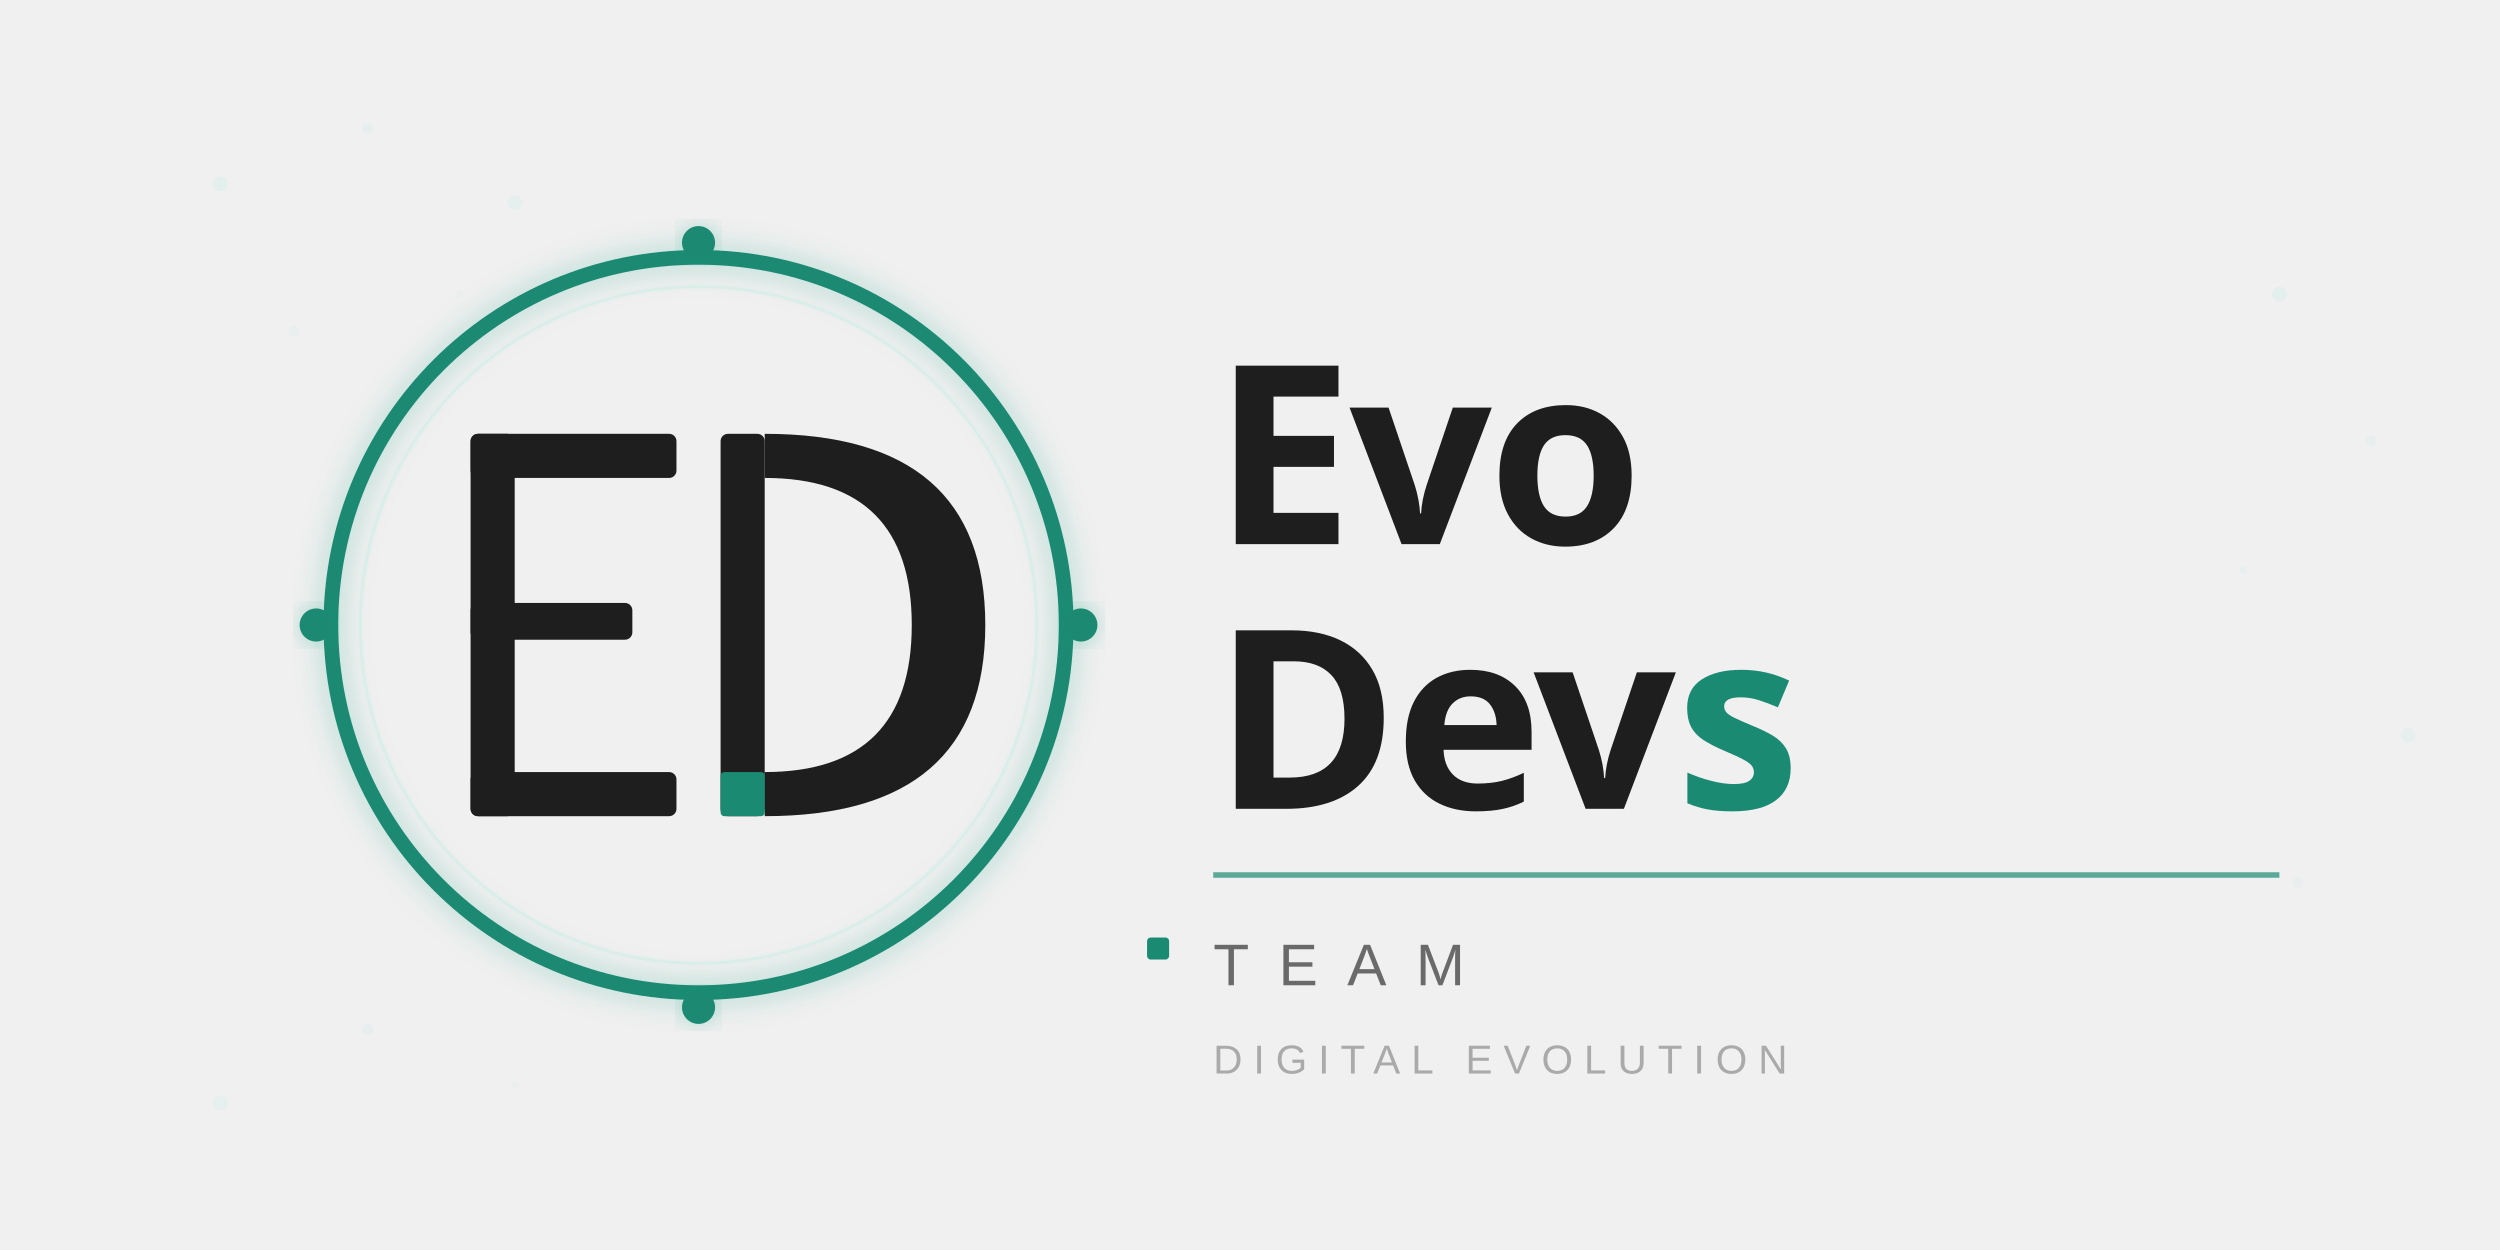
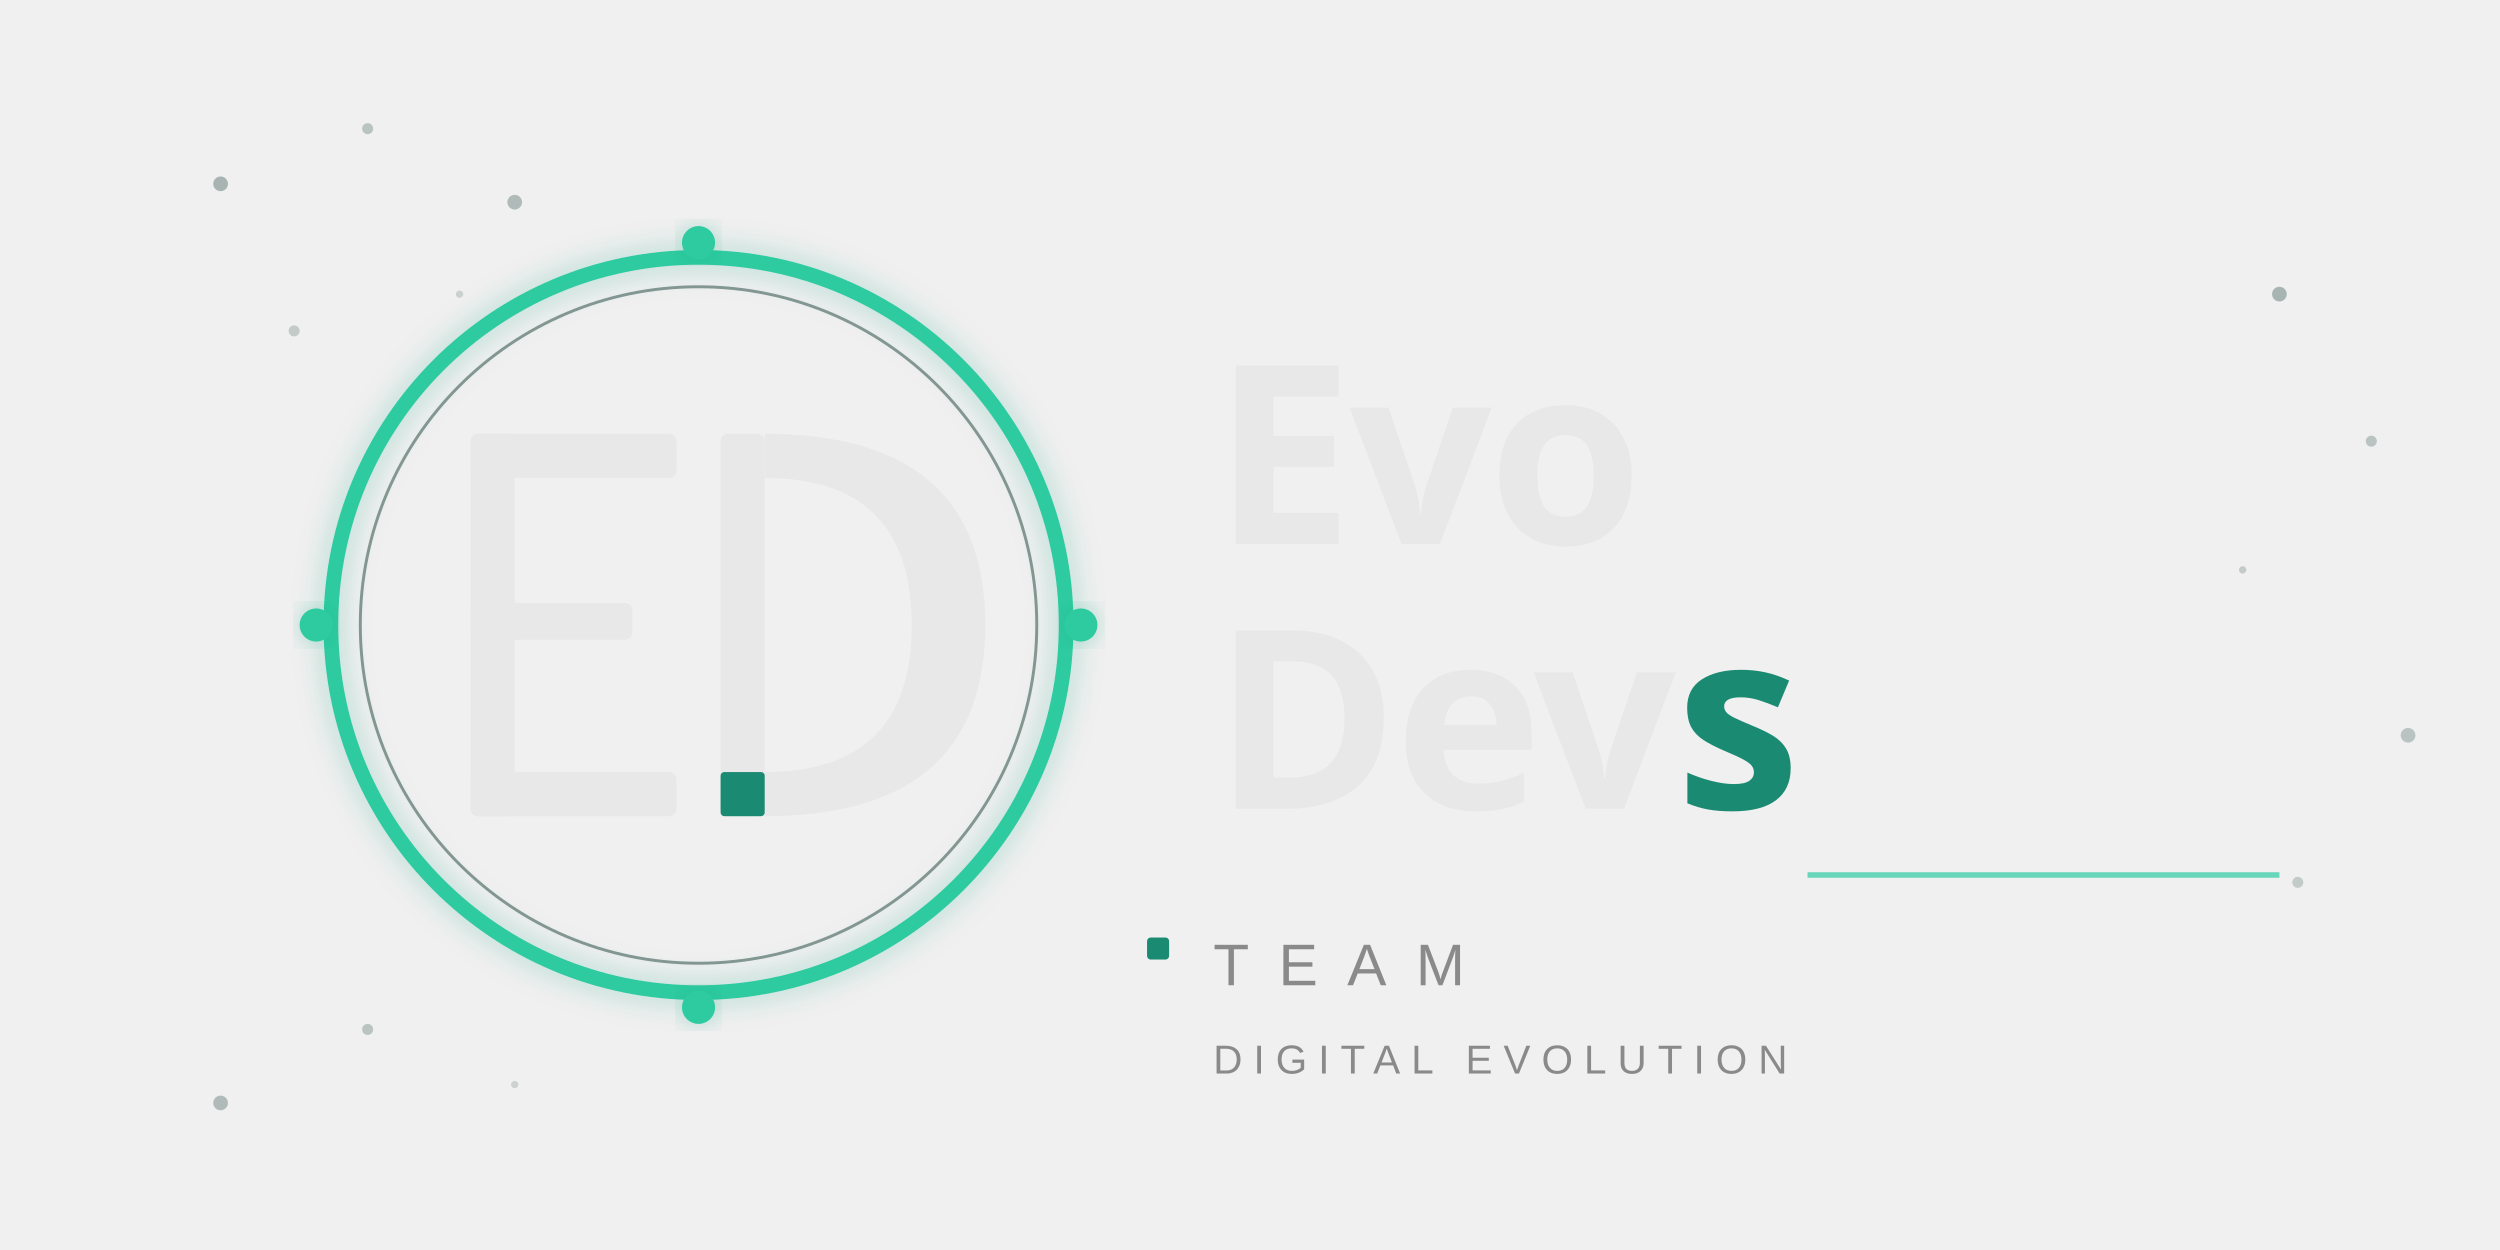
- <svg xmlns="http://www.w3.org/2000/svg" width="680" height="340" viewBox="0 0 680 340">
+ <svg xmlns="http://www.w3.org/2000/svg" width="100%" viewBox="0 0 680 340" role="img" style="">
  <defs>
    <filter id="soft-glow" x="-20%" y="-20%" width="140%" height="140%">
      <feGaussianBlur in="SourceAlpha" stdDeviation="4" result="blur" />
      <feFlood flood-color="#1a9e7a" flood-opacity="0.35" result="color" />
      <feComposite in="color" in2="blur" operator="in" result="glow" />
      <feMerge>
        <feMergeNode in="glow" />
        <feMergeNode in="SourceGraphic" />
      </feMerge>
    </filter>
+     <filter id="inner-depth" x="-10%" y="-10%" width="120%" height="120%">
+       <feGaussianBlur in="SourceAlpha" stdDeviation="3" result="blur" />
+       <feOffset dx="0" dy="1" />
+       <feComposite in2="SourceAlpha" operator="inside" result="shadow" />
+       <feMerge>
+         <feMergeNode />
+         <feMergeNode in="SourceGraphic" />
+       </feMerge>
+     </filter>
+     <mask id="imagine-text-gaps-ynsabd" maskUnits="userSpaceOnUse">
+       <rect x="0" y="0" width="680" height="340" fill="white" />
+       <rect x="326" y="73" width="123.883" height="97" fill="black" rx="2" />
+       <rect x="326" y="145" width="165.65" height="97" fill="black" rx="2" />
+       <rect x="326" y="250" width="82.25" height="25" fill="black" rx="2" />
+       <rect x="326" y="279" width="157.117" height="18" fill="black" rx="2" />
+     </mask>
  </defs>
-   <circle cx="60" cy="50" r="2" fill="#d0ede8" opacity="0.4" />
-   <circle cx="100" cy="35" r="1.5" fill="#d0ede8" opacity="0.3" />
-   <circle cx="140" cy="55" r="2" fill="#d0ede8" opacity="0.35" />
-   <circle cx="80" cy="90" r="1.5" fill="#d0ede8" opacity="0.25" />
-   <circle cx="125" cy="80" r="1" fill="#d0ede8" opacity="0.2" />
-   <circle cx="620" cy="80" r="2" fill="#d0ede8" opacity="0.4" />
-   <circle cx="645" cy="120" r="1.5" fill="#d0ede8" opacity="0.3" />
-   <circle cx="610" cy="155" r="1" fill="#d0ede8" opacity="0.25" />
-   <circle cx="655" cy="200" r="2" fill="#d0ede8" opacity="0.3" />
-   <circle cx="625" cy="240" r="1.5" fill="#d0ede8" opacity="0.25" />
-   <circle cx="100" cy="280" r="1.5" fill="#d0ede8" opacity="0.3" />
-   <circle cx="60" cy="300" r="2" fill="#d0ede8" opacity="0.35" />
-   <circle cx="140" cy="295" r="1" fill="#d0ede8" opacity="0.2" />
-   <circle cx="190" cy="170" r="100" fill="none" stroke="#1b8a72" stroke-width="4" filter="url(#soft-glow)" />
-   <circle cx="190" cy="170" r="92" fill="none" stroke="#c8eee6" stroke-width="0.8" opacity="0.5" />
-   <circle cx="190" cy="66" r="4.5" fill="#1b8a72" filter="url(#soft-glow)" />
-   <circle cx="294" cy="170" r="4.5" fill="#1b8a72" filter="url(#soft-glow)" />
-   <circle cx="190" cy="274" r="4.5" fill="#1b8a72" filter="url(#soft-glow)" />
-   <circle cx="86" cy="170" r="4.5" fill="#1b8a72" filter="url(#soft-glow)" />
-   <rect x="128" y="118" width="12" height="104" rx="2" fill="#1e1e1e" />
-   <rect x="128" y="118" width="56" height="12" rx="2" fill="#1e1e1e" />
-   <rect x="128" y="164" width="44" height="10" rx="2" fill="#1e1e1e" />
-   <rect x="128" y="210" width="56" height="12" rx="2" fill="#1e1e1e" />
-   <rect x="196" y="118" width="12" height="104" rx="2" fill="#1e1e1e" />
-   <path d="M208 118 Q268 118 268 170 Q268 222 208 222 L208 210 Q248 210 248 170 Q248 130 208 130 Z" fill="#1e1e1e" />
-   <rect x="196" y="210" width="12" height="12" rx="1" fill="#1b8a72" />
-   <text x="330" y="148" font-family="'Syne', 'Arial Black', sans-serif" font-weight="800" font-size="68" fill="#1e1e1e" letter-spacing="-1">Evo</text>
-   <text x="330" y="220" font-family="'Syne', 'Arial Black', sans-serif" font-weight="800" font-size="68" fill="#1e1e1e" letter-spacing="-1">Dev<tspan fill="#1b8a72">s</tspan>
+   <circle cx="60" cy="50" r="2" fill="#d0ede8" opacity="0.4" style="fill:rgb(58, 90, 84);stroke:none;color:rgb(251, 251, 254);stroke-width:1px;stroke-linecap:butt;stroke-linejoin:miter;opacity:0.4;font-family:&quot;Anthropic Sans&quot;, -apple-system, BlinkMacSystemFont, &quot;Segoe UI&quot;, sans-serif;font-size:16px;font-weight:400;text-anchor:start;dominant-baseline:auto" />
+   <circle cx="100" cy="35" r="1.5" fill="#d0ede8" opacity="0.3" style="fill:rgb(58, 90, 84);stroke:none;color:rgb(251, 251, 254);stroke-width:1px;stroke-linecap:butt;stroke-linejoin:miter;opacity:0.3;font-family:&quot;Anthropic Sans&quot;, -apple-system, BlinkMacSystemFont, &quot;Segoe UI&quot;, sans-serif;font-size:16px;font-weight:400;text-anchor:start;dominant-baseline:auto" />
+   <circle cx="140" cy="55" r="2" fill="#d0ede8" opacity="0.35" style="fill:rgb(58, 90, 84);stroke:none;color:rgb(251, 251, 254);stroke-width:1px;stroke-linecap:butt;stroke-linejoin:miter;opacity:0.35;font-family:&quot;Anthropic Sans&quot;, -apple-system, BlinkMacSystemFont, &quot;Segoe UI&quot;, sans-serif;font-size:16px;font-weight:400;text-anchor:start;dominant-baseline:auto" />
+   <circle cx="80" cy="90" r="1.5" fill="#d0ede8" opacity="0.25" style="fill:rgb(58, 90, 84);stroke:none;color:rgb(251, 251, 254);stroke-width:1px;stroke-linecap:butt;stroke-linejoin:miter;opacity:0.25;font-family:&quot;Anthropic Sans&quot;, -apple-system, BlinkMacSystemFont, &quot;Segoe UI&quot;, sans-serif;font-size:16px;font-weight:400;text-anchor:start;dominant-baseline:auto" />
+   <circle cx="125" cy="80" r="1" fill="#d0ede8" opacity="0.2" style="fill:rgb(58, 90, 84);stroke:none;color:rgb(251, 251, 254);stroke-width:1px;stroke-linecap:butt;stroke-linejoin:miter;opacity:0.2;font-family:&quot;Anthropic Sans&quot;, -apple-system, BlinkMacSystemFont, &quot;Segoe UI&quot;, sans-serif;font-size:16px;font-weight:400;text-anchor:start;dominant-baseline:auto" />
+   <circle cx="620" cy="80" r="2" fill="#d0ede8" opacity="0.4" style="fill:rgb(58, 90, 84);stroke:none;color:rgb(251, 251, 254);stroke-width:1px;stroke-linecap:butt;stroke-linejoin:miter;opacity:0.4;font-family:&quot;Anthropic Sans&quot;, -apple-system, BlinkMacSystemFont, &quot;Segoe UI&quot;, sans-serif;font-size:16px;font-weight:400;text-anchor:start;dominant-baseline:auto" />
+   <circle cx="645" cy="120" r="1.5" fill="#d0ede8" opacity="0.3" style="fill:rgb(58, 90, 84);stroke:none;color:rgb(251, 251, 254);stroke-width:1px;stroke-linecap:butt;stroke-linejoin:miter;opacity:0.3;font-family:&quot;Anthropic Sans&quot;, -apple-system, BlinkMacSystemFont, &quot;Segoe UI&quot;, sans-serif;font-size:16px;font-weight:400;text-anchor:start;dominant-baseline:auto" />
+   <circle cx="610" cy="155" r="1" fill="#d0ede8" opacity="0.25" style="fill:rgb(58, 90, 84);stroke:none;color:rgb(251, 251, 254);stroke-width:1px;stroke-linecap:butt;stroke-linejoin:miter;opacity:0.25;font-family:&quot;Anthropic Sans&quot;, -apple-system, BlinkMacSystemFont, &quot;Segoe UI&quot;, sans-serif;font-size:16px;font-weight:400;text-anchor:start;dominant-baseline:auto" />
+   <circle cx="655" cy="200" r="2" fill="#d0ede8" opacity="0.3" style="fill:rgb(58, 90, 84);stroke:none;color:rgb(251, 251, 254);stroke-width:1px;stroke-linecap:butt;stroke-linejoin:miter;opacity:0.3;font-family:&quot;Anthropic Sans&quot;, -apple-system, BlinkMacSystemFont, &quot;Segoe UI&quot;, sans-serif;font-size:16px;font-weight:400;text-anchor:start;dominant-baseline:auto" />
+   <circle cx="625" cy="240" r="1.5" fill="#d0ede8" opacity="0.25" style="fill:rgb(58, 90, 84);stroke:none;color:rgb(251, 251, 254);stroke-width:1px;stroke-linecap:butt;stroke-linejoin:miter;opacity:0.25;font-family:&quot;Anthropic Sans&quot;, -apple-system, BlinkMacSystemFont, &quot;Segoe UI&quot;, sans-serif;font-size:16px;font-weight:400;text-anchor:start;dominant-baseline:auto" />
+   <circle cx="100" cy="280" r="1.5" fill="#d0ede8" opacity="0.3" style="fill:rgb(58, 90, 84);stroke:none;color:rgb(251, 251, 254);stroke-width:1px;stroke-linecap:butt;stroke-linejoin:miter;opacity:0.3;font-family:&quot;Anthropic Sans&quot;, -apple-system, BlinkMacSystemFont, &quot;Segoe UI&quot;, sans-serif;font-size:16px;font-weight:400;text-anchor:start;dominant-baseline:auto" />
+   <circle cx="60" cy="300" r="2" fill="#d0ede8" opacity="0.35" style="fill:rgb(58, 90, 84);stroke:none;color:rgb(251, 251, 254);stroke-width:1px;stroke-linecap:butt;stroke-linejoin:miter;opacity:0.35;font-family:&quot;Anthropic Sans&quot;, -apple-system, BlinkMacSystemFont, &quot;Segoe UI&quot;, sans-serif;font-size:16px;font-weight:400;text-anchor:start;dominant-baseline:auto" />
+   <circle cx="140" cy="295" r="1" fill="#d0ede8" opacity="0.2" style="fill:rgb(58, 90, 84);stroke:none;color:rgb(251, 251, 254);stroke-width:1px;stroke-linecap:butt;stroke-linejoin:miter;opacity:0.2;font-family:&quot;Anthropic Sans&quot;, -apple-system, BlinkMacSystemFont, &quot;Segoe UI&quot;, sans-serif;font-size:16px;font-weight:400;text-anchor:start;dominant-baseline:auto" />
+   <circle cx="190" cy="170" r="100" fill="none" stroke="#1b8a72" stroke-width="4" filter="url(#soft-glow)" style="fill:none;stroke:rgb(45, 203, 160);color:rgb(251, 251, 254);stroke-width:4px;stroke-linecap:butt;stroke-linejoin:miter;opacity:1;font-family:&quot;Anthropic Sans&quot;, -apple-system, BlinkMacSystemFont, &quot;Segoe UI&quot;, sans-serif;font-size:16px;font-weight:400;text-anchor:start;dominant-baseline:auto" />
+   <circle cx="190" cy="170" r="92" fill="none" stroke="#c8eee6" stroke-width="0.8" opacity="0.5" style="fill:none;stroke:rgb(26, 61, 56);color:rgb(251, 251, 254);stroke-width:0.8px;stroke-linecap:butt;stroke-linejoin:miter;opacity:0.5;font-family:&quot;Anthropic Sans&quot;, -apple-system, BlinkMacSystemFont, &quot;Segoe UI&quot;, sans-serif;font-size:16px;font-weight:400;text-anchor:start;dominant-baseline:auto" />
+   <circle cx="190" cy="66" r="4.5" fill="#1b8a72" filter="url(#soft-glow)" style="fill:rgb(45, 203, 160);stroke:none;color:rgb(251, 251, 254);stroke-width:1px;stroke-linecap:butt;stroke-linejoin:miter;opacity:1;font-family:&quot;Anthropic Sans&quot;, -apple-system, BlinkMacSystemFont, &quot;Segoe UI&quot;, sans-serif;font-size:16px;font-weight:400;text-anchor:start;dominant-baseline:auto" />
+   <circle cx="294" cy="170" r="4.5" fill="#1b8a72" filter="url(#soft-glow)" style="fill:rgb(45, 203, 160);stroke:none;color:rgb(251, 251, 254);stroke-width:1px;stroke-linecap:butt;stroke-linejoin:miter;opacity:1;font-family:&quot;Anthropic Sans&quot;, -apple-system, BlinkMacSystemFont, &quot;Segoe UI&quot;, sans-serif;font-size:16px;font-weight:400;text-anchor:start;dominant-baseline:auto" />
+   <circle cx="190" cy="274" r="4.5" fill="#1b8a72" filter="url(#soft-glow)" style="fill:rgb(45, 203, 160);stroke:none;color:rgb(251, 251, 254);stroke-width:1px;stroke-linecap:butt;stroke-linejoin:miter;opacity:1;font-family:&quot;Anthropic Sans&quot;, -apple-system, BlinkMacSystemFont, &quot;Segoe UI&quot;, sans-serif;font-size:16px;font-weight:400;text-anchor:start;dominant-baseline:auto" />
+   <circle cx="86" cy="170" r="4.5" fill="#1b8a72" filter="url(#soft-glow)" style="fill:rgb(45, 203, 160);stroke:none;color:rgb(251, 251, 254);stroke-width:1px;stroke-linecap:butt;stroke-linejoin:miter;opacity:1;font-family:&quot;Anthropic Sans&quot;, -apple-system, BlinkMacSystemFont, &quot;Segoe UI&quot;, sans-serif;font-size:16px;font-weight:400;text-anchor:start;dominant-baseline:auto" />
+   <g fill="#1e1e1e" style="fill:rgb(232, 232, 232);stroke:none;color:rgb(251, 251, 254);stroke-width:1px;stroke-linecap:butt;stroke-linejoin:miter;opacity:1;font-family:&quot;Anthropic Sans&quot;, -apple-system, BlinkMacSystemFont, &quot;Segoe UI&quot;, sans-serif;font-size:16px;font-weight:400;text-anchor:start;dominant-baseline:auto">
+     <rect x="128" y="118" width="12" height="104" rx="2" style="fill:rgb(232, 232, 232);stroke:none;color:rgb(251, 251, 254);stroke-width:1px;stroke-linecap:butt;stroke-linejoin:miter;opacity:1;font-family:&quot;Anthropic Sans&quot;, -apple-system, BlinkMacSystemFont, &quot;Segoe UI&quot;, sans-serif;font-size:16px;font-weight:400;text-anchor:start;dominant-baseline:auto" />
+     <rect x="128" y="118" width="56" height="12" rx="2" style="fill:rgb(232, 232, 232);stroke:none;color:rgb(251, 251, 254);stroke-width:1px;stroke-linecap:butt;stroke-linejoin:miter;opacity:1;font-family:&quot;Anthropic Sans&quot;, -apple-system, BlinkMacSystemFont, &quot;Segoe UI&quot;, sans-serif;font-size:16px;font-weight:400;text-anchor:start;dominant-baseline:auto" />
+     <rect x="128" y="164" width="44" height="10" rx="2" style="fill:rgb(232, 232, 232);stroke:none;color:rgb(251, 251, 254);stroke-width:1px;stroke-linecap:butt;stroke-linejoin:miter;opacity:1;font-family:&quot;Anthropic Sans&quot;, -apple-system, BlinkMacSystemFont, &quot;Segoe UI&quot;, sans-serif;font-size:16px;font-weight:400;text-anchor:start;dominant-baseline:auto" />
+     <rect x="128" y="210" width="56" height="12" rx="2" style="fill:rgb(232, 232, 232);stroke:none;color:rgb(251, 251, 254);stroke-width:1px;stroke-linecap:butt;stroke-linejoin:miter;opacity:1;font-family:&quot;Anthropic Sans&quot;, -apple-system, BlinkMacSystemFont, &quot;Segoe UI&quot;, sans-serif;font-size:16px;font-weight:400;text-anchor:start;dominant-baseline:auto" />
+     <rect x="196" y="118" width="12" height="104" rx="2" style="fill:rgb(232, 232, 232);stroke:none;color:rgb(251, 251, 254);stroke-width:1px;stroke-linecap:butt;stroke-linejoin:miter;opacity:1;font-family:&quot;Anthropic Sans&quot;, -apple-system, BlinkMacSystemFont, &quot;Segoe UI&quot;, sans-serif;font-size:16px;font-weight:400;text-anchor:start;dominant-baseline:auto" />
+     <path d="M208 118 Q268 118 268 170 Q268 222 208 222 L208 210 Q248 210 248 170 Q248 130 208 130 Z" rx="2" style="fill:rgb(232, 232, 232);stroke:none;color:rgb(251, 251, 254);stroke-width:1px;stroke-linecap:butt;stroke-linejoin:miter;opacity:1;font-family:&quot;Anthropic Sans&quot;, -apple-system, BlinkMacSystemFont, &quot;Segoe UI&quot;, sans-serif;font-size:16px;font-weight:400;text-anchor:start;dominant-baseline:auto" />
+   </g>
+   <rect x="196" y="210" width="12" height="12" rx="1" fill="#1b8a72" style="fill:rgb(27, 138, 114);stroke:none;color:rgb(251, 251, 254);stroke-width:1px;stroke-linecap:butt;stroke-linejoin:miter;opacity:1;font-family:&quot;Anthropic Sans&quot;, -apple-system, BlinkMacSystemFont, &quot;Segoe UI&quot;, sans-serif;font-size:16px;font-weight:400;text-anchor:start;dominant-baseline:auto" />
+   <text x="330" y="148" font-family="'Syne', 'Arial Black', sans-serif" font-weight="800" font-size="68" fill="#1e1e1e" letter-spacing="-1" style="fill:rgb(232, 232, 232);stroke:none;color:rgb(251, 251, 254);stroke-width:1px;stroke-linecap:butt;stroke-linejoin:miter;opacity:1;font-family:&quot;Syne&quot;, &quot;Arial Black&quot;, sans-serif;font-size:68px;font-weight:800;text-anchor:start;dominant-baseline:auto">Evo</text>
+   <text x="330" y="220" font-family="'Syne', 'Arial Black', sans-serif" font-weight="800" font-size="68" fill="#1e1e1e" letter-spacing="-1" style="fill:rgb(232, 232, 232);stroke:none;color:rgb(251, 251, 254);stroke-width:1px;stroke-linecap:butt;stroke-linejoin:miter;opacity:1;font-family:&quot;Syne&quot;, &quot;Arial Black&quot;, sans-serif;font-size:68px;font-weight:800;text-anchor:start;dominant-baseline:auto">Dev<tspan fill="#1b8a72" style="fill:rgb(27, 138, 114);stroke:none;color:rgb(251, 251, 254);stroke-width:1px;stroke-linecap:butt;stroke-linejoin:miter;opacity:1;font-family:&quot;Syne&quot;, &quot;Arial Black&quot;, sans-serif;font-size:68px;font-weight:800;text-anchor:start;dominant-baseline:auto">s</tspan>
  </text>
-   <line x1="330" y1="238" x2="620" y2="238" stroke="#1b8a72" stroke-width="1.5" opacity="0.7" />
-   <rect x="312" y="255" width="6" height="6" rx="1" fill="#1b8a72" />
-   <text x="330" y="268" font-family="'Space Grotesk', 'Arial', sans-serif" font-weight="300" font-size="16" fill="#6a6a6a" letter-spacing="8">TEAM</text>
-   <text x="330" y="292" font-family="'Space Grotesk', 'Arial', sans-serif" font-weight="300" font-size="11" fill="#aaaaaa" letter-spacing="3">DIGITAL EVOLUTION</text>
+   <line x1="330" y1="238" x2="620" y2="238" stroke="#1b8a72" stroke-width="1.5" opacity="0.7" mask="url(#imagine-text-gaps-ynsabd)" style="fill:rgb(0, 0, 0);stroke:rgb(45, 203, 160);color:rgb(251, 251, 254);stroke-width:1.5px;stroke-linecap:butt;stroke-linejoin:miter;opacity:0.7;font-family:&quot;Anthropic Sans&quot;, -apple-system, BlinkMacSystemFont, &quot;Segoe UI&quot;, sans-serif;font-size:16px;font-weight:400;text-anchor:start;dominant-baseline:auto" />
+   <text x="330" y="268" font-family="'Space Grotesk', 'Arial', sans-serif" font-weight="300" font-size="16" fill="#6a6a6a" letter-spacing="8" style="fill:rgb(138, 138, 138);stroke:none;color:rgb(251, 251, 254);stroke-width:1px;stroke-linecap:butt;stroke-linejoin:miter;opacity:1;font-family:&quot;Space Grotesk&quot;, &quot;Arial&quot;, sans-serif;font-size:16px;font-weight:300;text-anchor:start;dominant-baseline:auto">TEAM</text>
+   <text x="330" y="292" font-family="'Space Grotesk', 'Arial', sans-serif" font-weight="300" font-size="11" fill="#aaaaaa" letter-spacing="3" style="fill:rgb(138, 138, 138);stroke:none;color:rgb(251, 251, 254);stroke-width:1px;stroke-linecap:butt;stroke-linejoin:miter;opacity:1;font-family:&quot;Space Grotesk&quot;, &quot;Arial&quot;, sans-serif;font-size:11px;font-weight:300;text-anchor:start;dominant-baseline:auto">DIGITAL EVOLUTION</text>
+   <rect x="312" y="255" width="6" height="6" rx="1" fill="#1b8a72" style="fill:rgb(27, 138, 114);stroke:none;color:rgb(251, 251, 254);stroke-width:1px;stroke-linecap:butt;stroke-linejoin:miter;opacity:1;font-family:&quot;Anthropic Sans&quot;, -apple-system, BlinkMacSystemFont, &quot;Segoe UI&quot;, sans-serif;font-size:16px;font-weight:400;text-anchor:start;dominant-baseline:auto" />
</svg>
